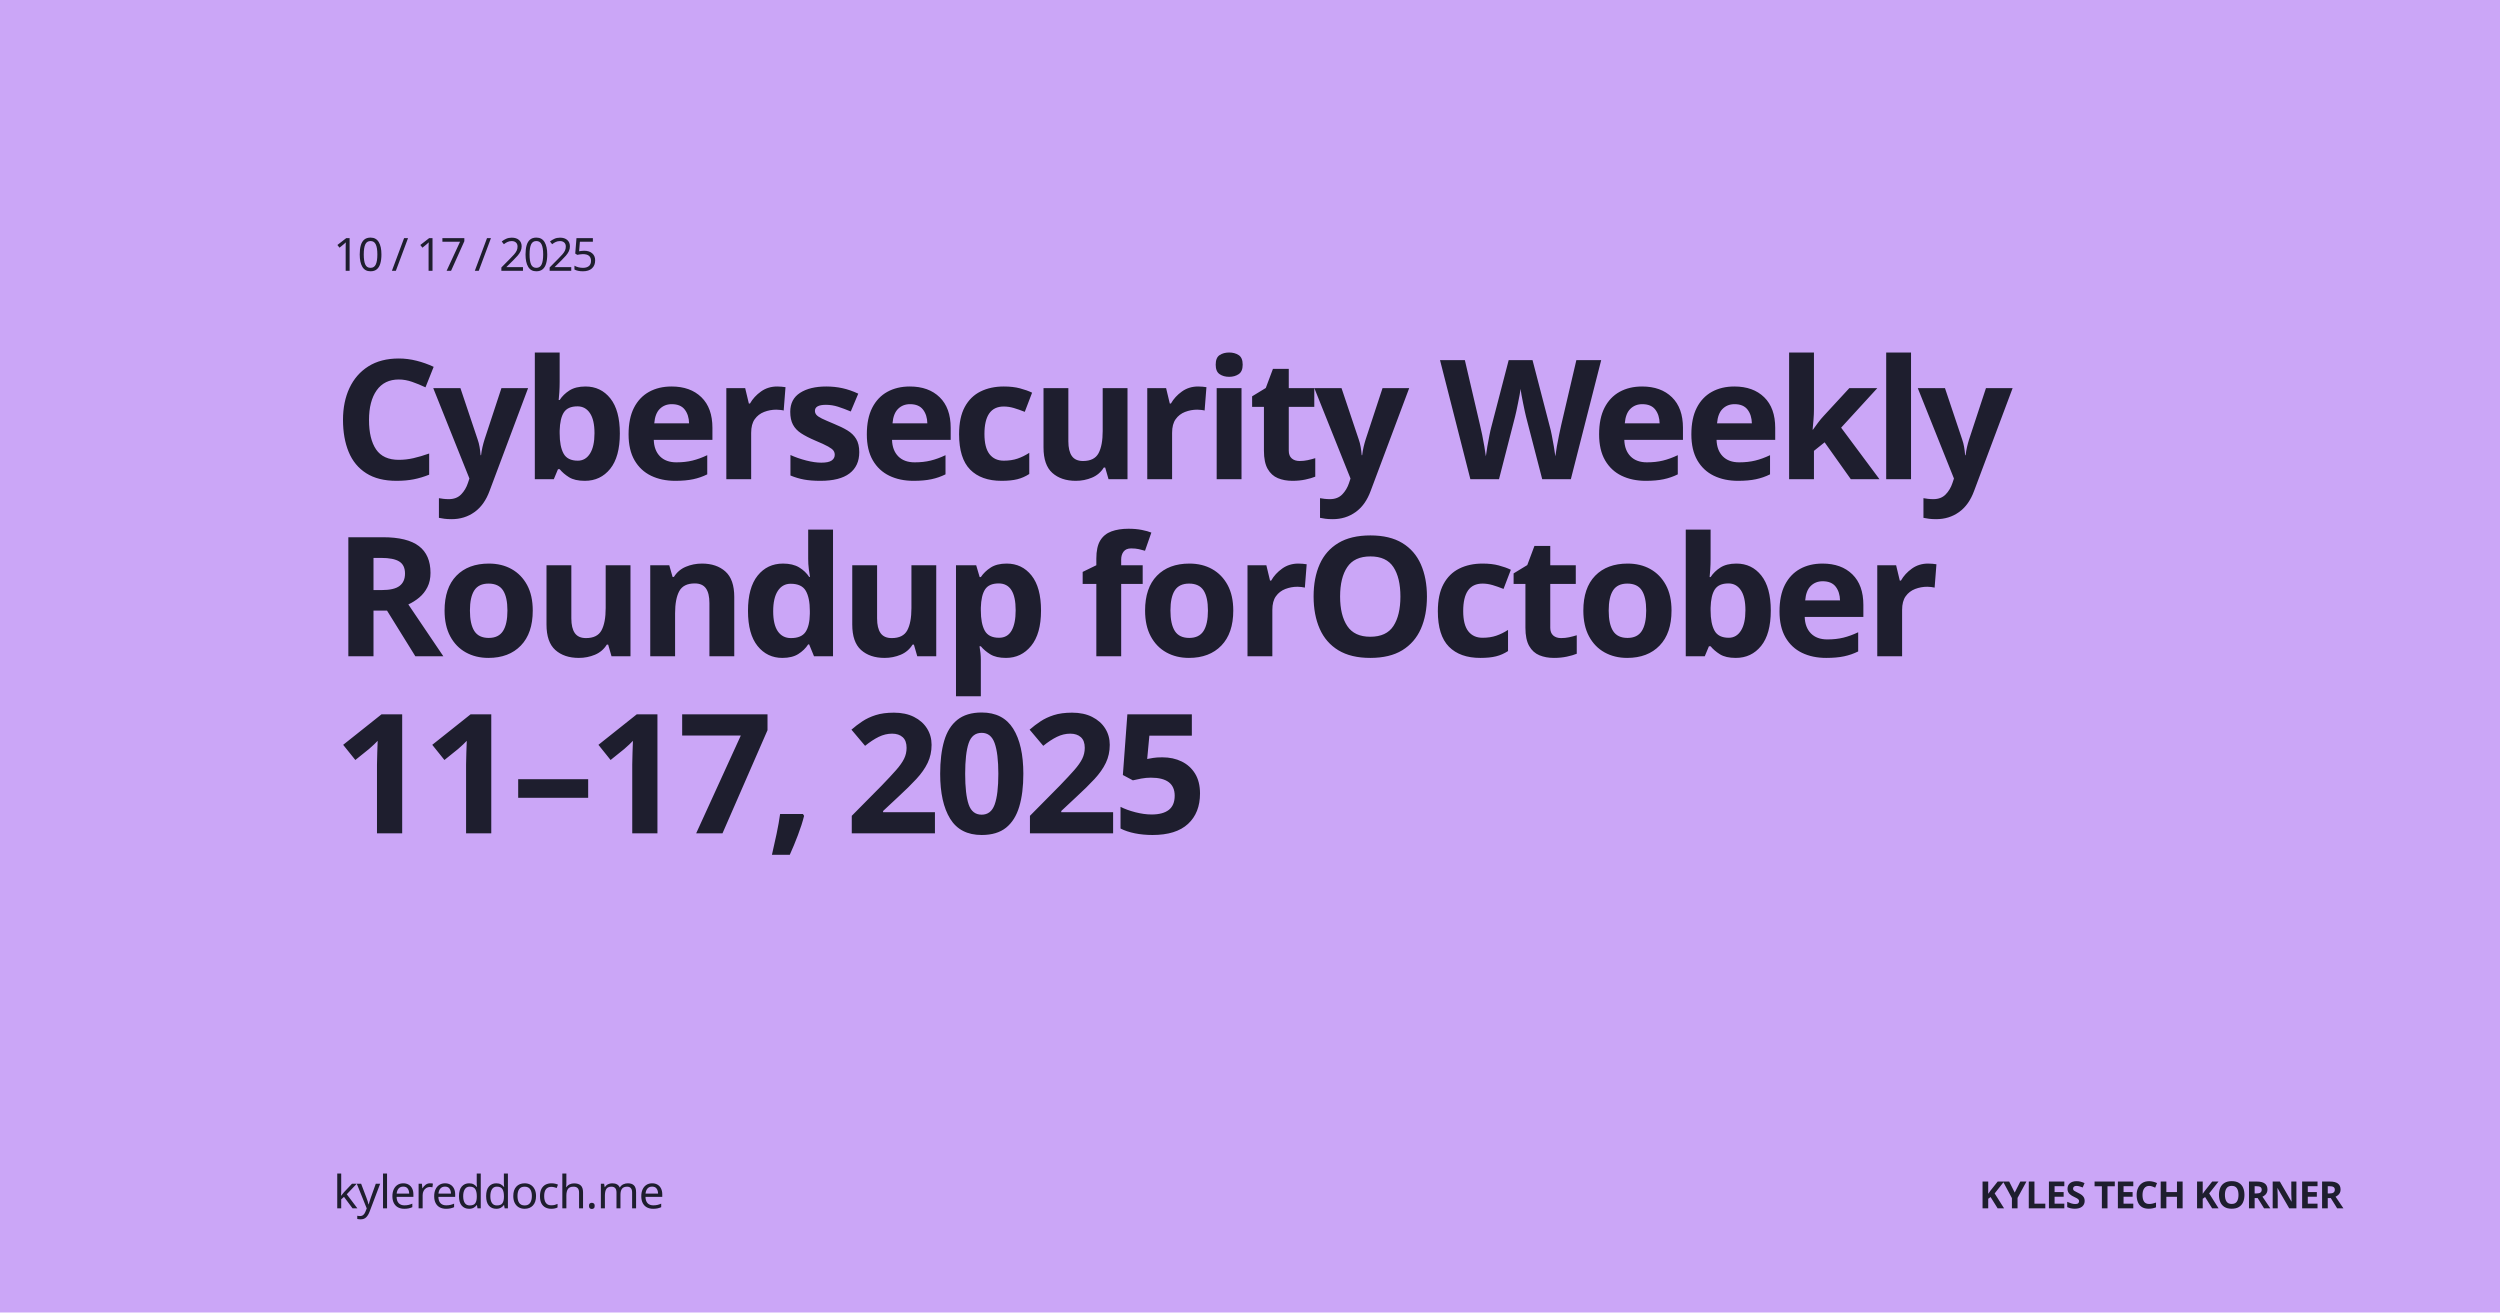
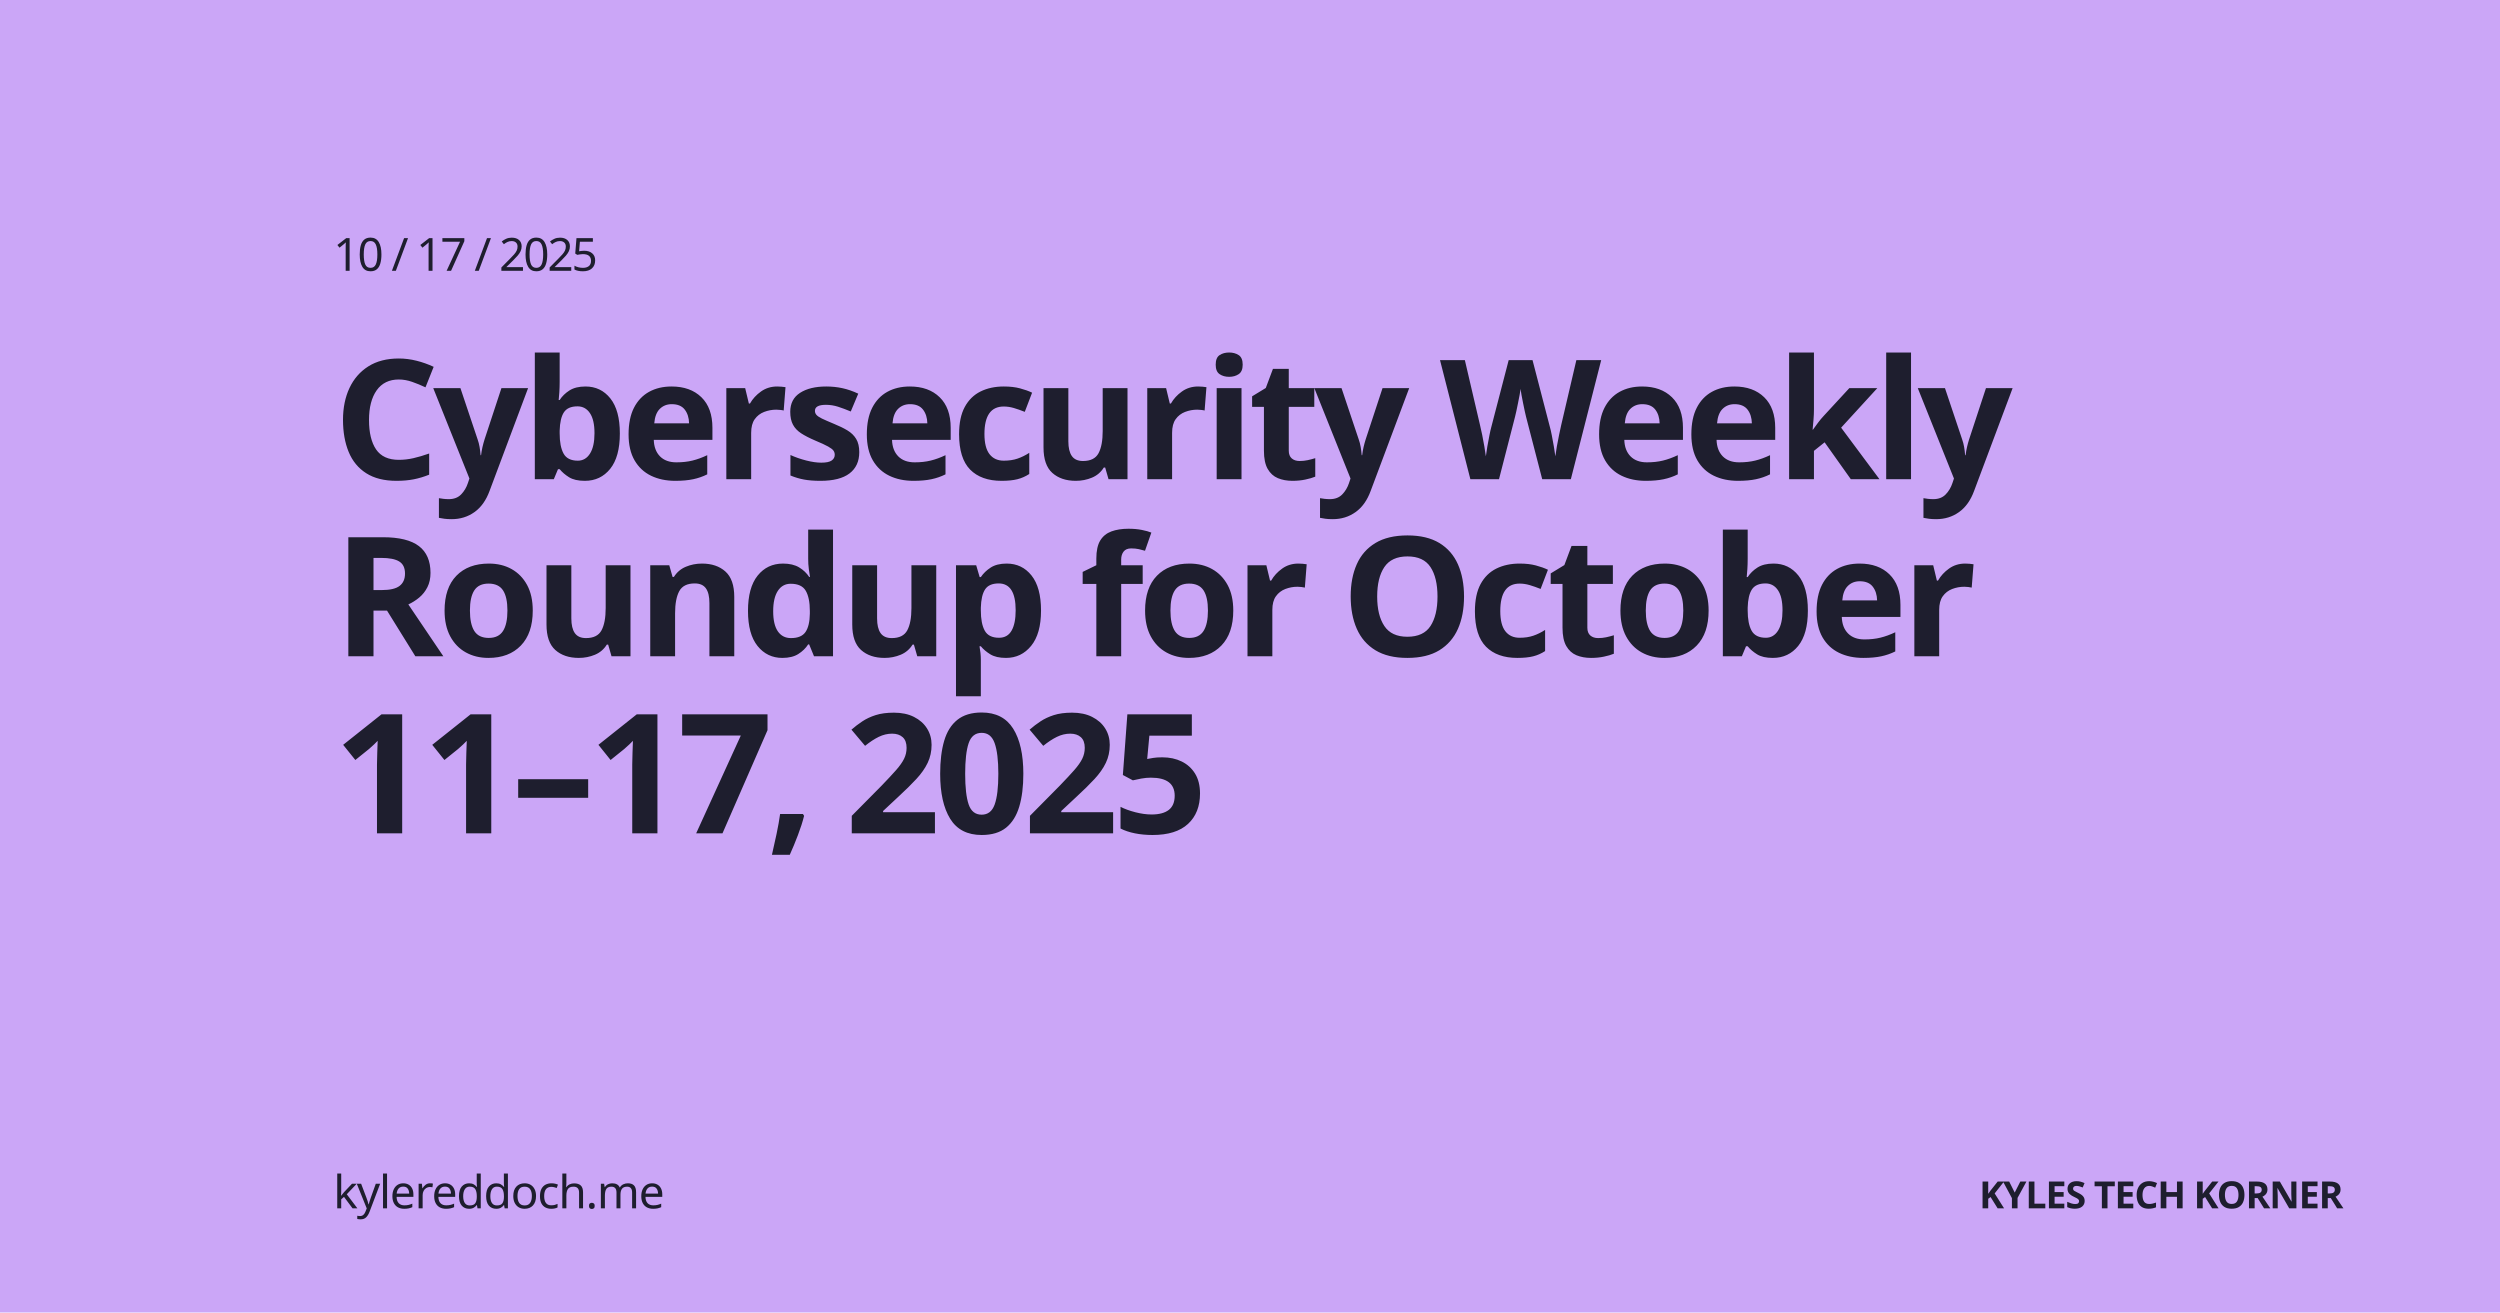
<svg xmlns="http://www.w3.org/2000/svg" width="1200" height="630" viewBox="0 0 1200 630" version="1.1">
  <rect id="bg" width="100%" height="100%" opacity="1" fill="#cba6f7" />
  <text font-family="'Atkinson Hyperlegible', Ubuntu, sans-serif" font-size="22" font-weight="500" fill="#1e1e2e" letter-spacing="-1">
    <tspan x="160" y="130">
      10 / 17 / 2025
    </tspan>
  </text>
  <text id="text" font-family="'Red Hat Display', Ubuntu, sans-serif" font-size="80" font-weight="900" fill="#1e1e2e" letter-spacing="-3">
    <tspan x="160" y="230"> Cybersecurity Weekly </tspan>
-     <tspan x="160" y="315"> Roundup forOctober </tspan>
+     <tspan x="160" y="315"> Roundup for October </tspan>
    <tspan x="160" y="400"> 11–17, 2025 </tspan>
  </text>
  <text font-family="'Atkinson Hyperlegible', Ubuntu, sans-serif" font-size="22" font-weight="500" fill="#1e1e2e" letter-spacing="-0.5">
    <tspan x="160" y="580">kylereddoch.me</tspan>
  </text>
  <text font-family="'Red Hat Display', Ubuntu, sans-serif" font-size="18" font-weight="950" fill="#1e1e2e" letter-spacing="-0.5">
    <tspan x="950" y="580">KYLES TECH KORNER</tspan>
  </text>
</svg>
